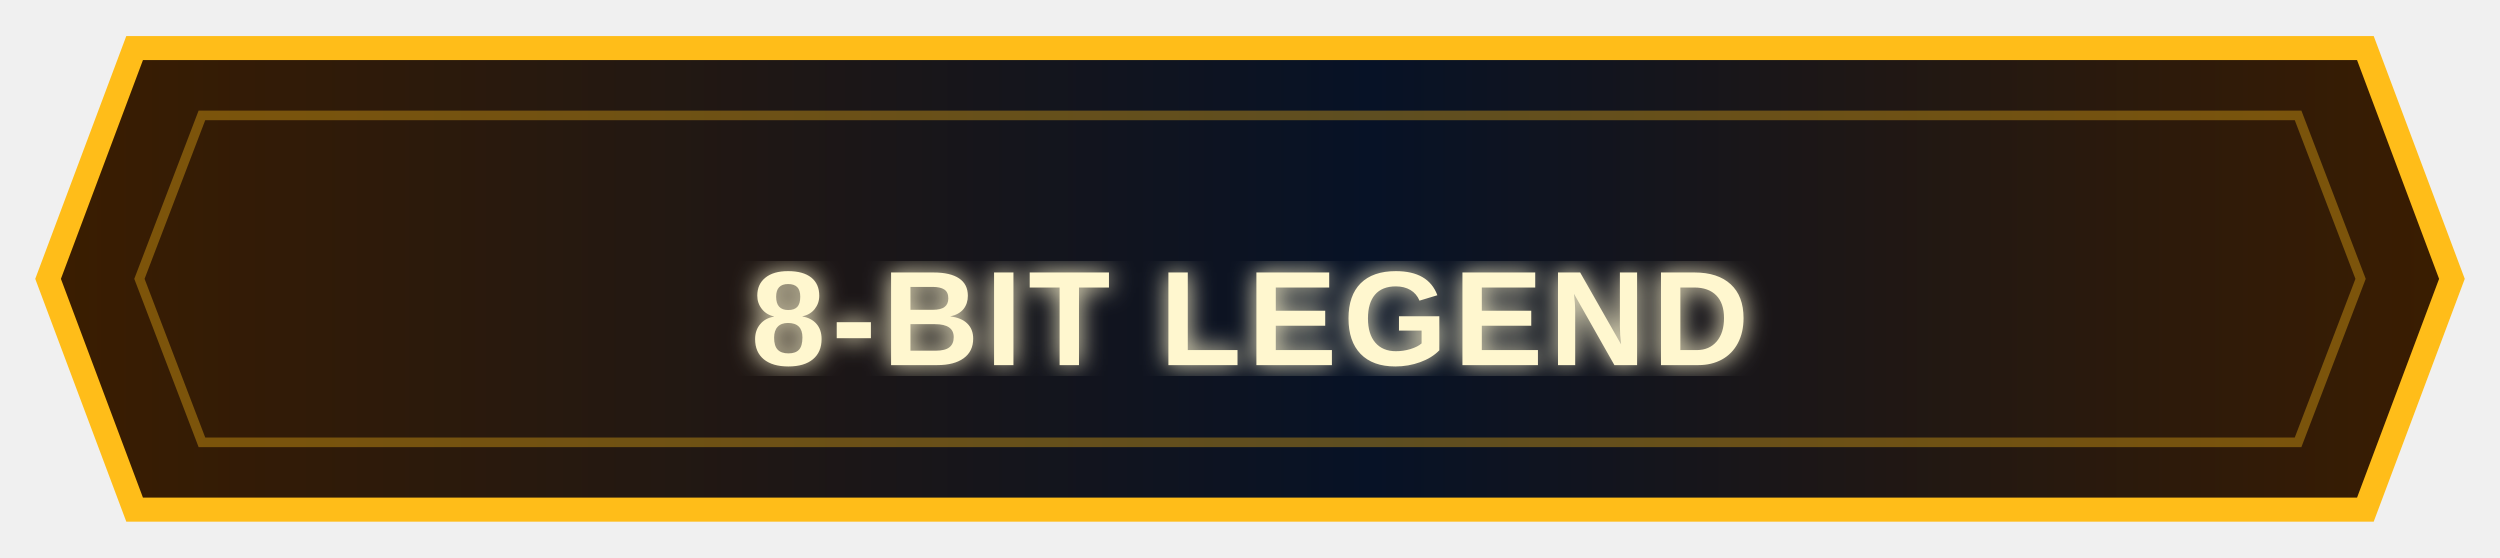
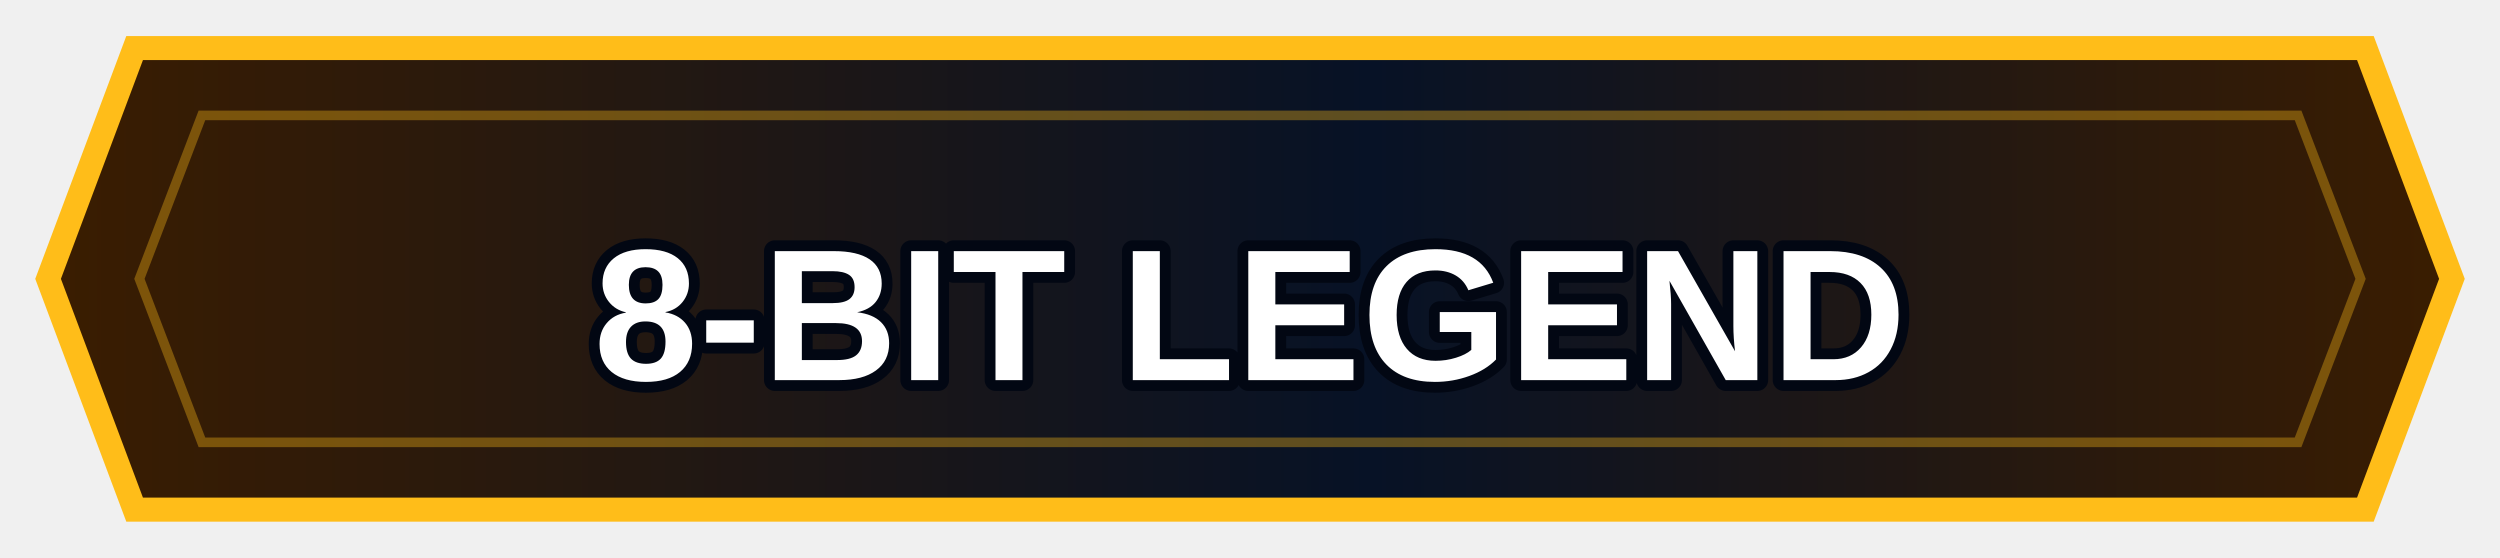
<svg xmlns="http://www.w3.org/2000/svg" width="520" height="116" viewBox="0 0 520 116">
  <defs>
    <linearGradient id="g" x1="0" x2="1">
      <stop stop-color="#3b1d00" />
      <stop offset=".55" stop-color="#071226" />
      <stop offset="1" stop-color="#3b1d00" />
    </linearGradient>
-     <filter id="glow">
-       <feGaussianBlur stdDeviation="2.5" result="b" />
-       <feMerge>
-         <feMergeNode in="b" />
-         <feMergeNode in="SourceGraphic" />
-       </feMerge>
-     </filter>
  </defs>
  <path d="M28 10H492L510 58L492 106H28L10 58Z" fill="url(#g)" stroke="#ffbd19" stroke-width="5" />
  <path d="M42 24H478L491 58L478 92H42L29 58Z" fill="none" stroke="#ffbd19" stroke-opacity=".35" stroke-width="2" />
-   <text x="260" y="68" text-anchor="middle" dominant-baseline="middle" font-family="Arial,Helvetica,sans-serif" font-size="28" font-weight="900" letter-spacing="1.2" fill="#fff7cf" filter="url(#glow)">8-BIT LEGEND</text>
+   <text x="260" y="68" text-anchor="middle" dominant-baseline="middle" font-family="Arial,Helvetica,sans-serif" font-weight="900" fill="#FFFFFF" stroke="#020713" stroke-width="4.5" stroke-linejoin="round" paint-order="stroke fill" font-size="39" letter-spacing="0.2">8-BIT LEGEND</text>
</svg>
